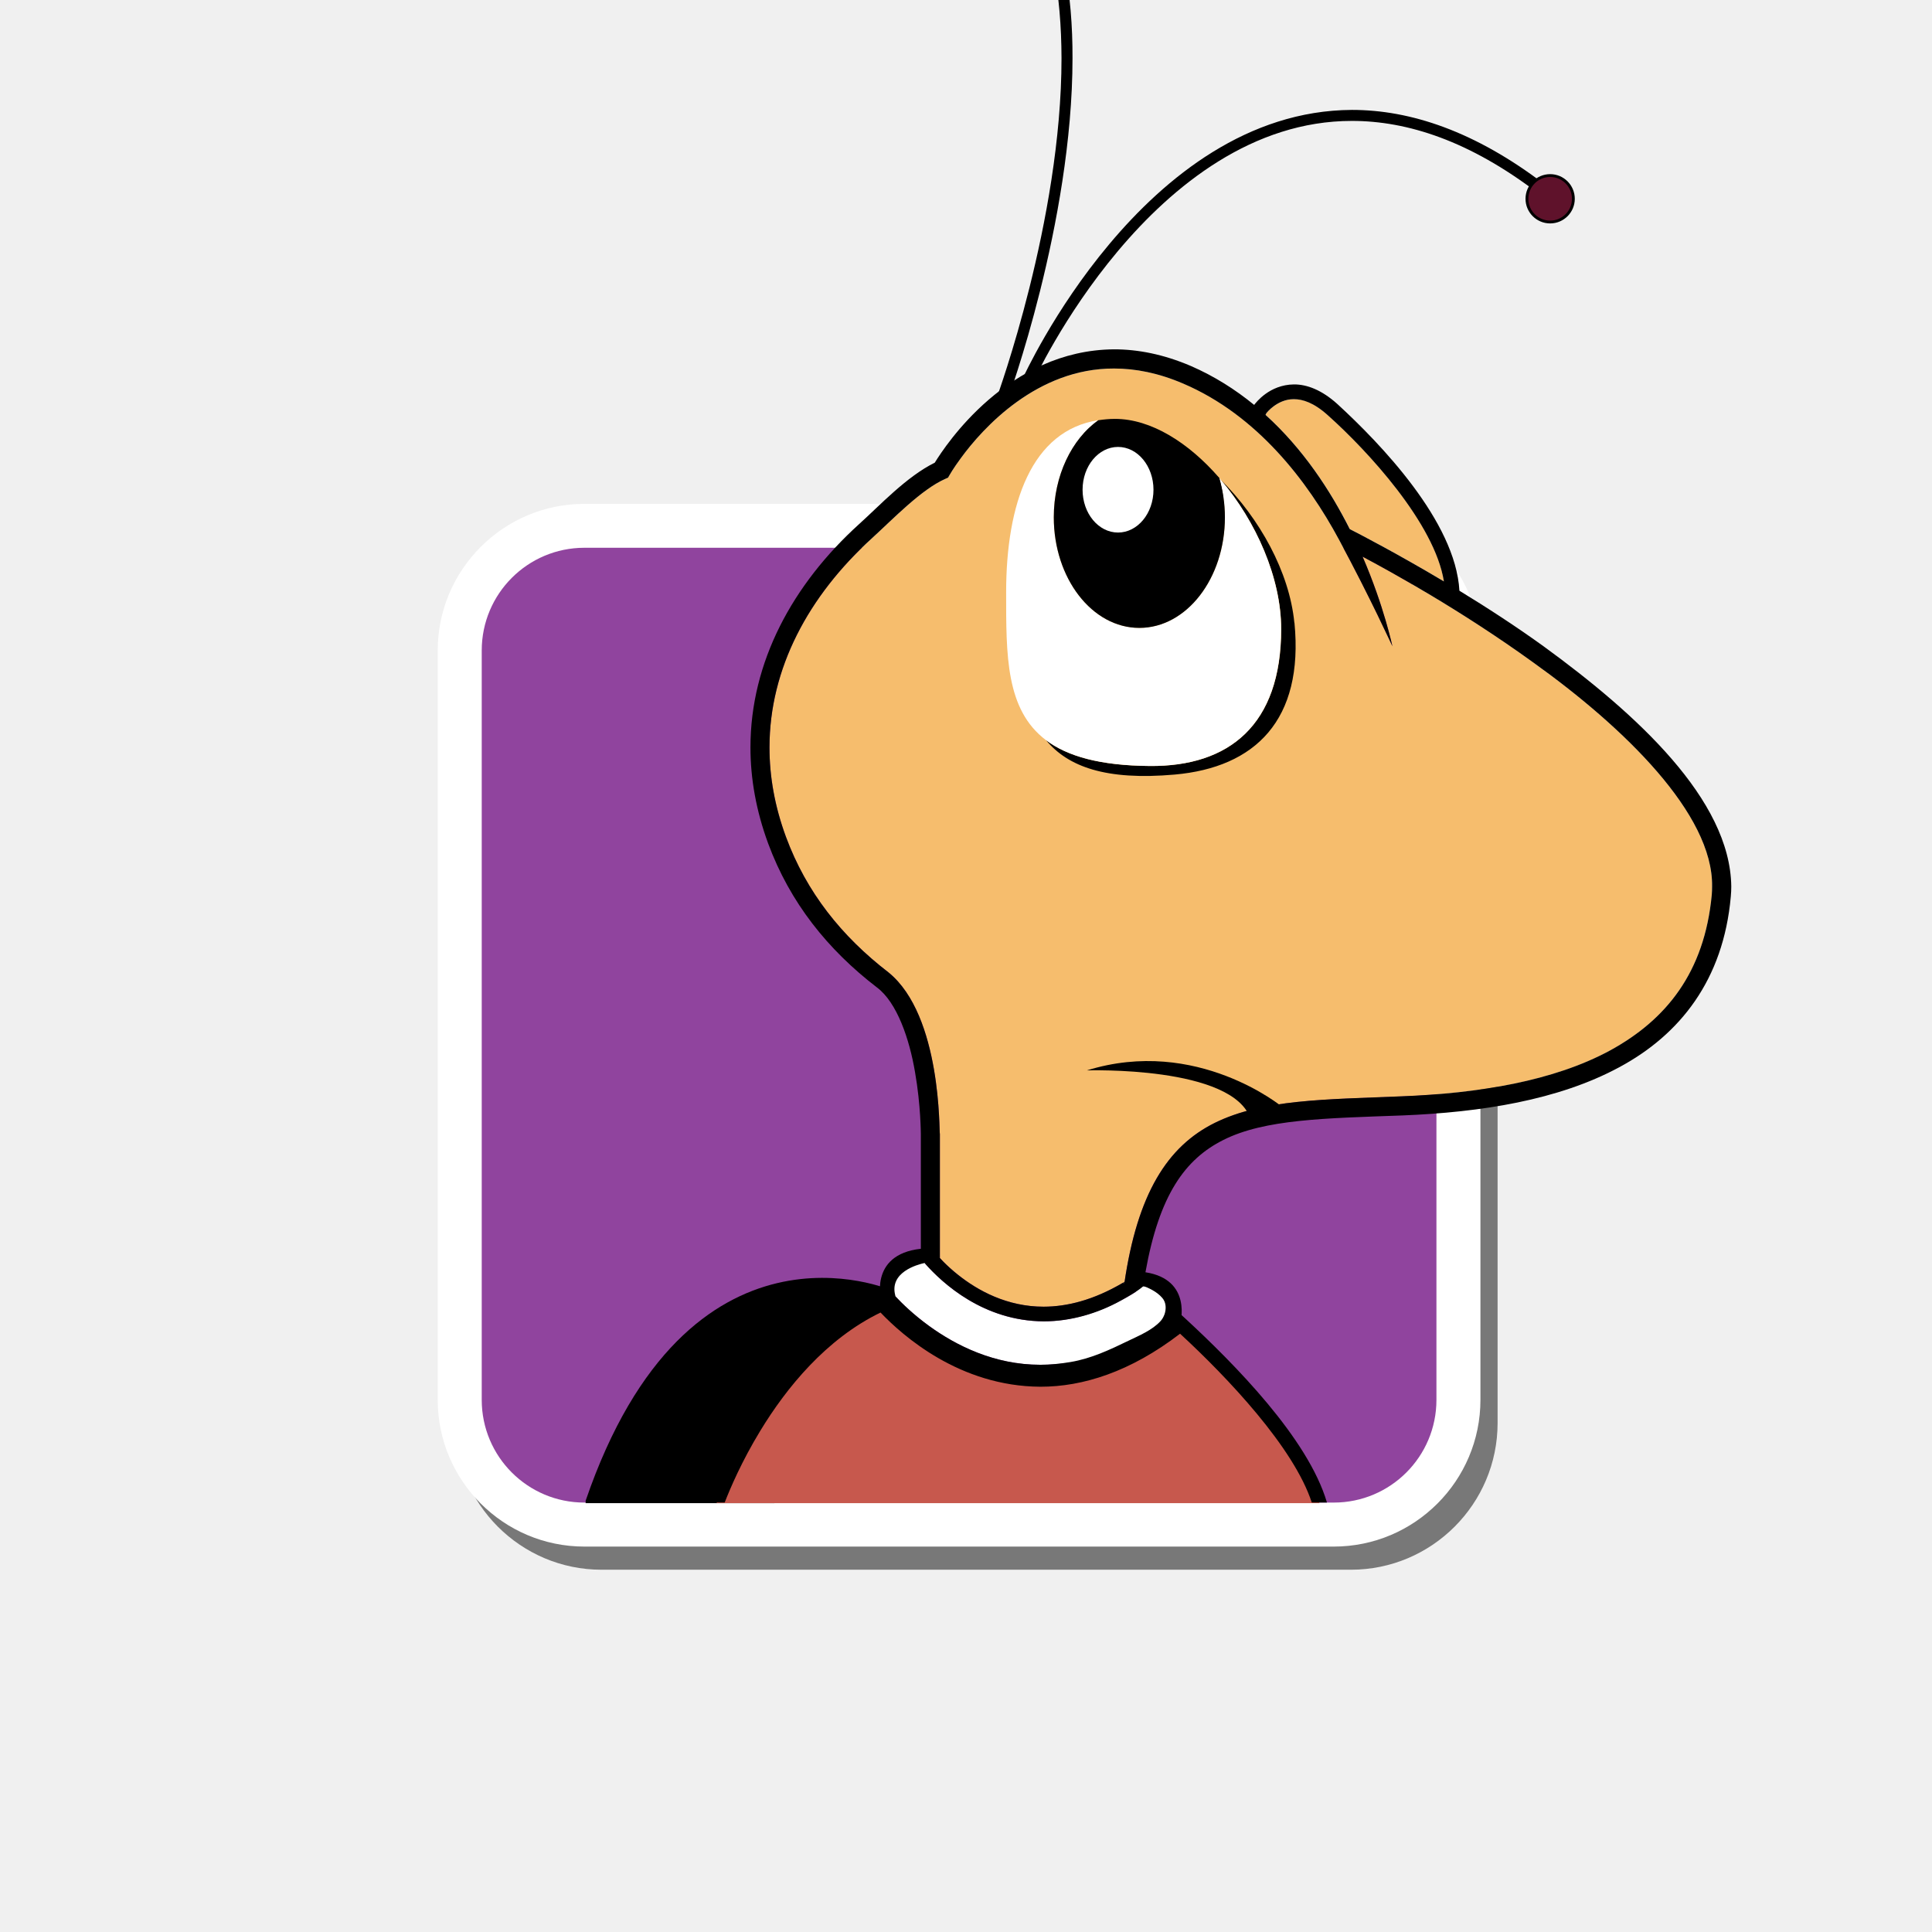
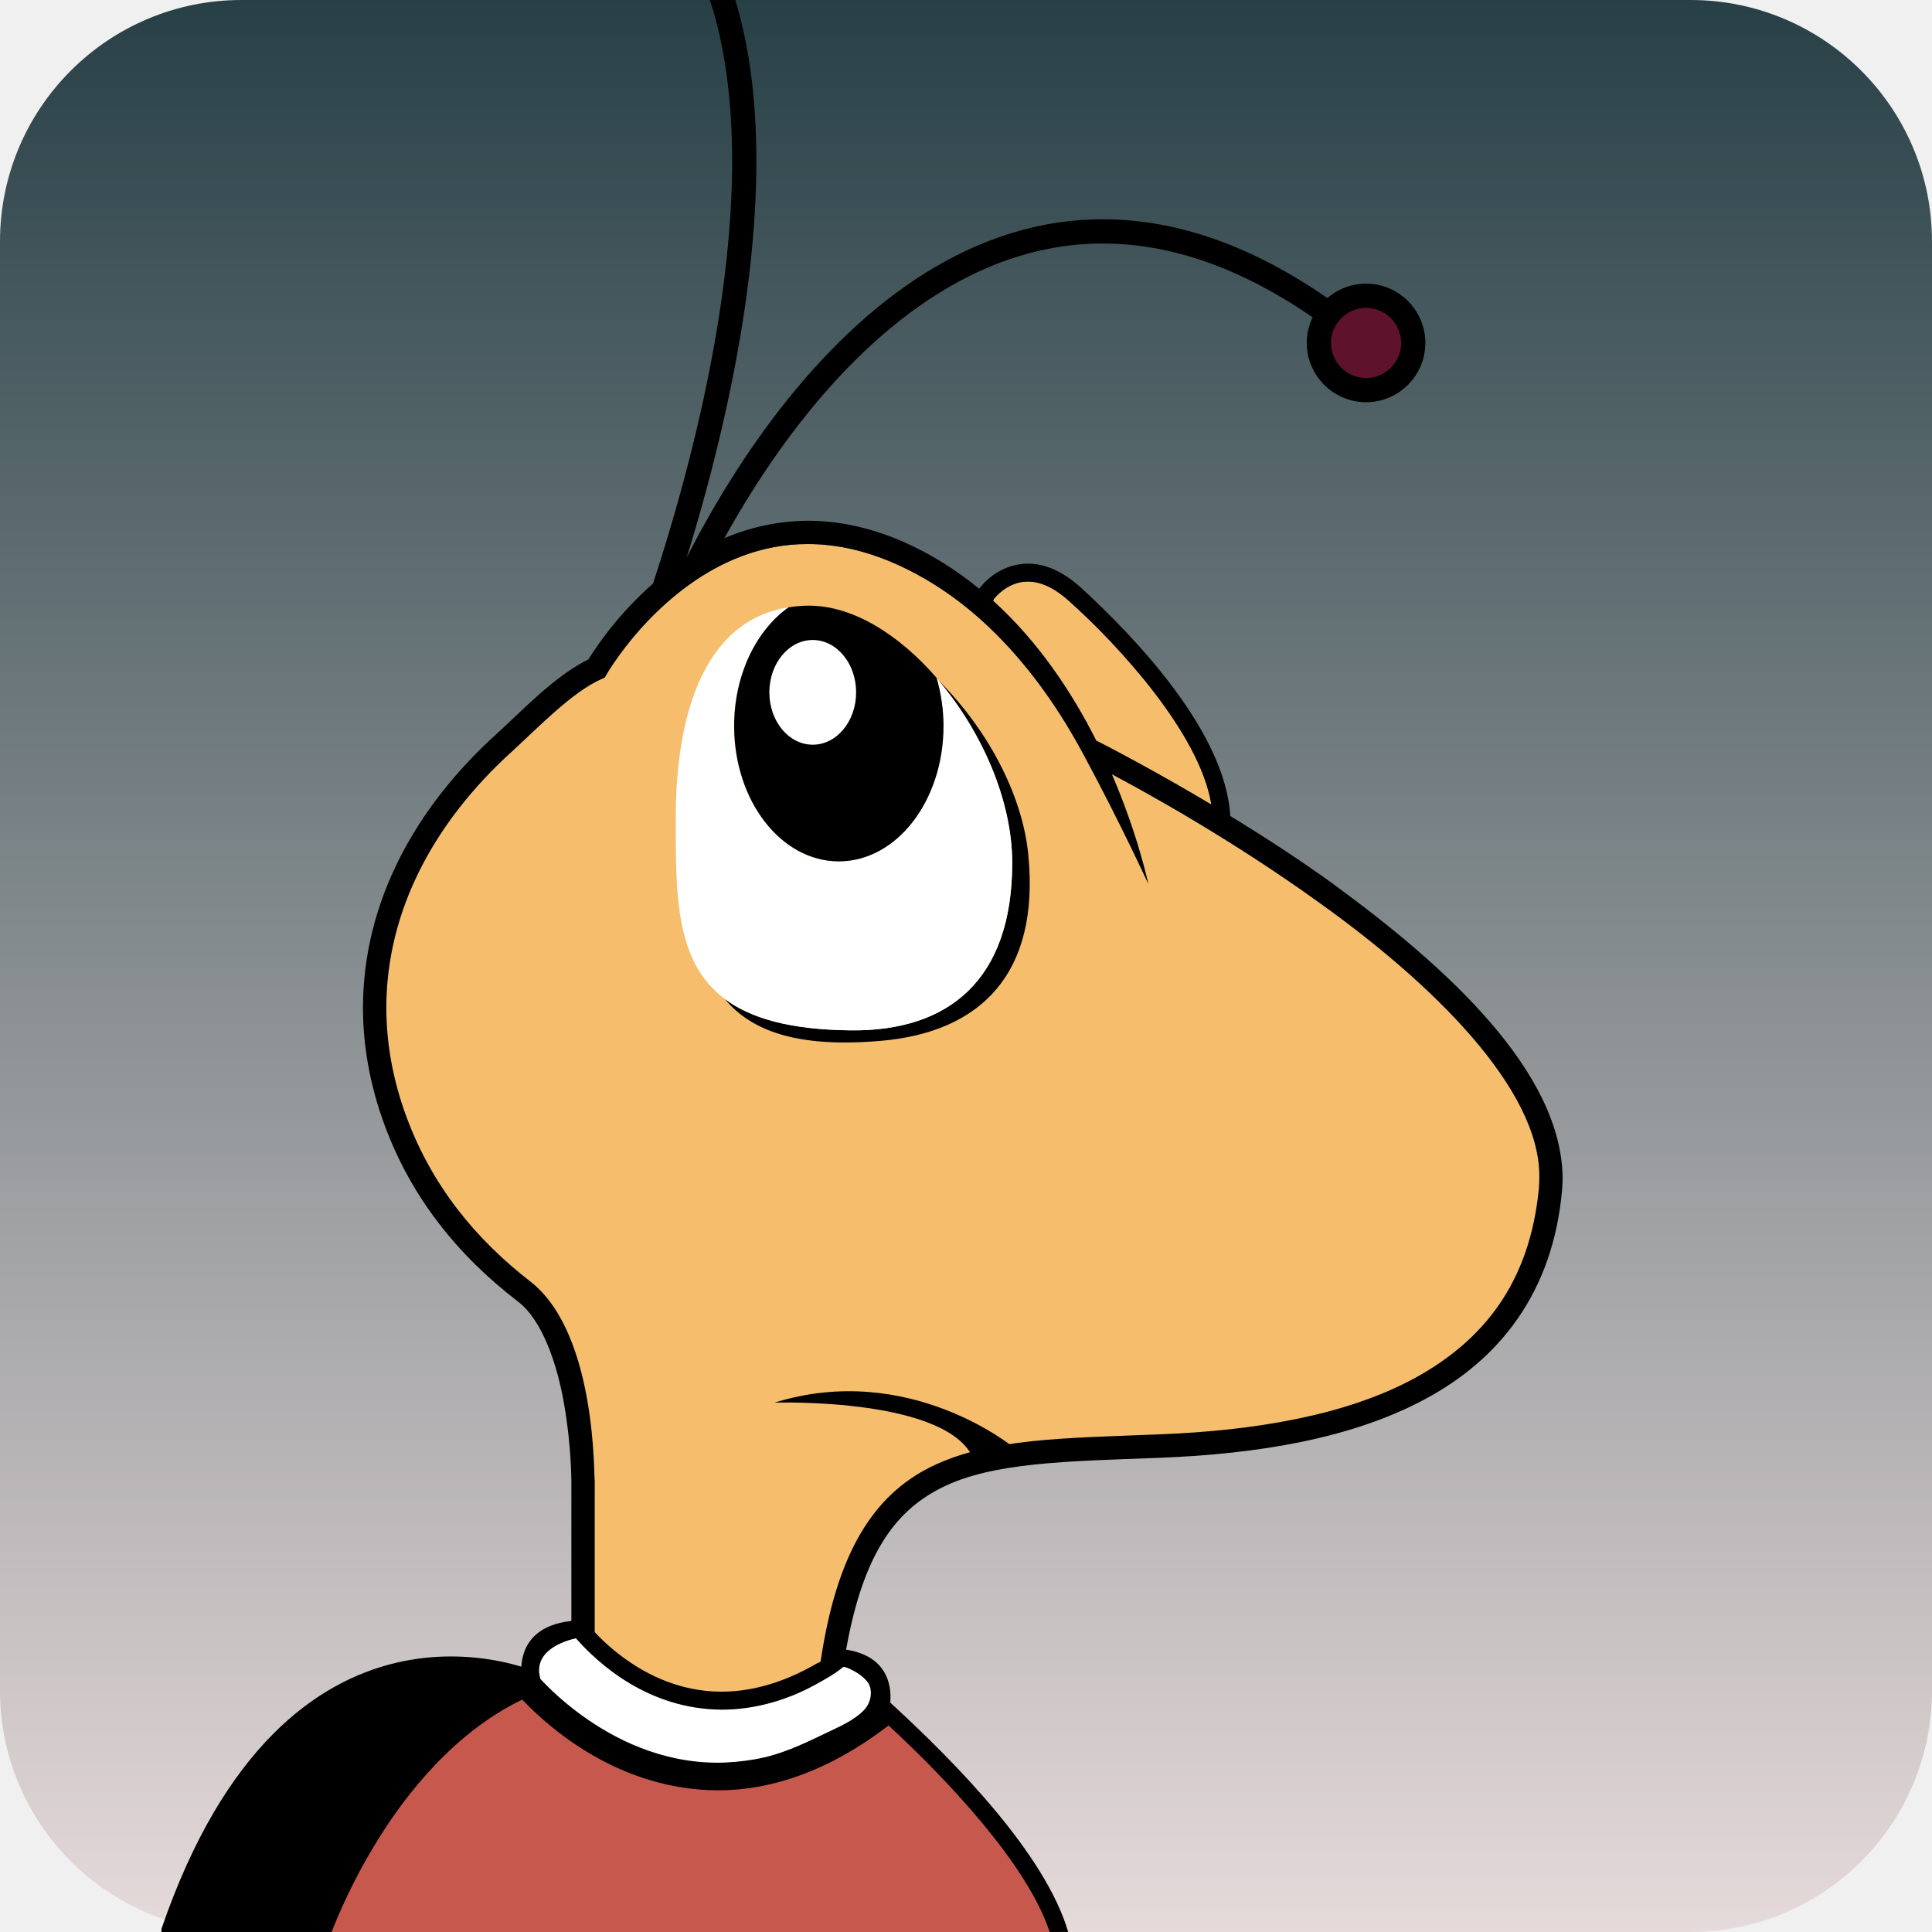
- <svg xmlns="http://www.w3.org/2000/svg" version="1.1" viewBox="0 0 128 128">
-   <g transform="matrix(3.4543 0 0 3.4543 8.2747 -13.444)">
-     <path d="m24.456 16.482v-2.215h0.248c-0.362-0.17-0.764-0.267-1.189-0.267h-14.373c-1.551 0-2.813 1.262-2.813 2.813v14.372c0 1.552 1.262 2.814 2.813 2.814h14.373c1.551 0 2.813-1.262 2.813-2.814v-14.372c0-0.112-0.009-0.222-0.021-0.331z" opacity=".5" />
-     <path d="m23.186 33.555h-14.373c-1.551 0-2.813-1.262-2.813-2.814v-14.372c0-1.551 1.262-2.813 2.813-2.813h14.373c1.551 0 2.813 1.262 2.813 2.813v14.372c0 1.552-1.262 2.814-2.813 2.814" fill="#fff" />
-     <path d="m25.155 30.741c0 1.088-0.882 1.97-1.969 1.97h-14.373c-1.088 0-1.969-0.882-1.969-1.97v-14.373c0-1.088 0.882-1.97 1.969-1.97h14.373c1.088 0 1.969 0.882 1.969 1.97z" fill="#90449e" />
-     <path d="m27.009 16.595c-1.38-0.998-2.756-1.754-3.27-2.027 0.414 0.959 0.567 1.712 0.572 1.718-0.003-4.35e-4 -0.418-0.919-1.023-2.041-0.604-1.124-1.569-2.389-2.988-2.996-0.482-0.206-0.923-0.289-1.327-0.289-1.476-0.005-2.518 1.14-2.944 1.725-0.142 0.193-0.211 0.315-0.211 0.316l-0.03 0.052-0.054 0.024c-0.456 0.202-0.987 0.755-1.405 1.138-1.222 1.108-1.966 2.502-1.966 4.014 0 0.555 0.1 1.128 0.316 1.714 0.394 1.065 1.067 1.907 1.966 2.599 1.026 0.832 0.969 3.082 0.986 3.1v2.378c0.024 0.025 0.044 0.048 0.071 0.075 0.077 0.077 0.167 0.159 0.271 0.242 0.389 0.312 0.949 0.617 1.648 0.617 0.445-4.35e-4 0.95-0.123 1.516-0.455l0.033 0.004c0.25-1.713 0.823-2.625 1.736-3.075 0.918-0.451 2.1-0.447 3.585-0.508 1.475-0.057 2.91-0.292 3.991-0.878 1.08-0.589 1.813-1.498 1.954-2.988 0.004-0.053 0.006-0.107 0.006-0.16 0.021-1.388-1.685-3.048-3.433-4.298" fill="#f6bd6d" />
-   </g>
-   <g transform="matrix(3.4543 0 0 3.4543 8.2747 -13.444)">
-     <path d="m12.459 32.722 2.242-4.083s-3.895-1.709-5.864 4.036v0.047z" />
-     <path d="m16.733 11.49c-0.002-0.005 1.232-3.37 1.231-6.483-0.007-2.431-0.733-4.646-3.329-5.077l0.034-0.208c2.739 0.451 3.514 2.83 3.506 5.285-6.49e-4 3.165-1.243 6.55-1.244 6.556z" />
-     <path d="m17.228 11.131c0.009-0.003 2.303-5.113 6.307-5.131 1.118 0 2.359 0.407 3.701 1.433l-0.129 0.167c-1.314-1.004-2.507-1.389-3.572-1.389-1.904-1e-3 -3.434 1.24-4.489 2.496-1.054 1.255-1.624 2.508-1.625 2.511z" />
-     <path d="m20.94 13.012c0.058 0.143 0.1 0.297 0.134 0.456-0.018-0.139-0.045-0.274-0.082-0.402-0.018-0.017-0.034-0.036-0.052-0.053" />
-     <path d="m22.43 15.837c-0.095-0.977-0.667-2.003-1.41-2.742 0.677 0.797 1.158 1.879 1.158 2.863 0 1.839-0.999 2.639-2.52 2.626-0.958-0.007-1.583-0.188-1.99-0.495 0.42 0.507 1.144 0.776 2.467 0.659 1.544-0.137 2.478-1.046 2.297-2.911" />
-     <path d="m18.479 12.12c-0.004 1e-3 -0.009 0.003-0.012 0.004-0.034 0.033-0.066 0.069-0.097 0.106 0.036-0.038 0.071-0.076 0.11-0.11" />
-   </g>
-   <g transform="matrix(3.4543 0 0 3.4543 8.2747 -13.444)">
-     <path d="m20.989 13.057c7.53e-4 0.003 1e-3 0.005 0.002 0.008 0.01 0.009 0.019 0.02 0.029 0.029-0.01-0.013-0.02-0.026-0.031-0.038" fill="#fff" />
-     <path d="m21.02 13.095c-0.01-0.011-0.019-0.02-0.029-0.029 0.038 0.129 0.064 0.264 0.082 0.402 0.015 0.113 0.025 0.227 0.025 0.345 0 1.172-0.735 2.122-1.641 2.122-0.906 0-1.641-0.95-1.641-2.122 0-0.631 0.215-1.194 0.553-1.583 0.032-0.036 0.064-0.073 0.097-0.106 0.064-0.063 0.132-0.122 0.203-0.173-1.281 0.198-1.767 1.6-1.767 3.303 0 1.205-0.01 2.25 0.764 2.834 0.408 0.308 1.032 0.487 1.99 0.495 1.522 0.013 2.52-0.787 2.52-2.626 0-0.984-0.481-2.066-1.158-2.863" fill="#fff" />
-     <path d="m17.816 13.813c0 1.172 0.735 2.122 1.641 2.122 0.906 0 1.641-0.95 1.641-2.122 0-0.267-0.04-0.521-0.109-0.756-0.583-0.672-1.306-1.131-2-1.131-0.112 0-0.218 0.011-0.32 0.026-0.508 0.361-0.853 1.059-0.853 1.861" />
-     <path d="m19.728 13.285c0 0.453-0.305 0.821-0.68 0.821-0.376 0-0.68-0.368-0.68-0.821 0-0.453 0.304-0.821 0.68-0.821 0.376 0 0.68 0.368 0.68 0.821" fill="#fff" />
-     <path d="m15.145 27.877 3.18e-4 -3.21e-4c-2.17e-4 -2.06e-4 -3.18e-4 -2.06e-4 -3.18e-4 -2.06e-4z" fill="#231e1f" />
-     <path d="m19.476 28.617c0.012-0.007 0.024-0.015 0.036-0.023l-0.156-0.233c-0.074 0.05-0.147 0.094-0.219 0.137l0.227 0.027s0.041 0.033 0.112 0.092" fill="#231e1f" />
-     <path d="m15.378 28.056 0.324 0.038-0.071-0.008z" fill="#f6bd6d" />
-     <path d="m23.494 14.04c0.174 0.089 0.898 0.462 1.805 1.003-0.177-1.112-1.464-2.507-2.229-3.189-0.267-0.24-0.48-0.306-0.647-0.306-0.166-5.38e-4 -0.301 0.069-0.397 0.142-0.071 0.054-0.114 0.104-0.132 0.127l-0.015 0.032c0.72 0.652 1.243 1.451 1.616 2.191" fill="#f6bd6d" />
-     <path d="m22.201 25.125s-1.641-1.36-3.751-0.703c0 0 2.814-0.094 3.142 0.938z" />
-     <path d="m14.558-0.267c0 0.246-0.199 0.446-0.446 0.446-0.246 0-0.445-0.2-0.445-0.446 0-0.246 0.2-0.445 0.445-0.445 0.246 0 0.446 0.2 0.446 0.445" fill="#9c61a4" />
-     <path d="m14.558-0.267c0 0.246-0.199 0.446-0.446 0.446-0.246 0-0.445-0.2-0.445-0.446 0-0.246 0.2-0.445 0.445-0.445 0.246 0 0.446 0.2 0.446 0.445z" fill="#5f122b" stroke="#000" stroke-width=".054" />
-     <path d="m27.782 7.704c0 0.246-0.199 0.446-0.445 0.446-0.246 0-0.445-0.2-0.445-0.446 0-0.246 0.199-0.445 0.445-0.445 0.246 0 0.445 0.2 0.445 0.445" fill="#5f122b" />
-   </g>
-   <path d="m104.24 13.17c0 0.85-0.689 1.539-1.538 1.539-0.85 0-1.539-0.689-1.539-1.539 0-0.849 0.689-1.539 1.539-1.539 0.849 0 1.538 0.689 1.538 1.539z" fill="none" stroke="#000" stroke-width=".187" />
-   <g transform="matrix(3.4543 0 0 3.4543 8.2747 -13.444)">
-     <path d="m20.091 28.881c0-0.231-0.169-0.418-0.378-0.418-0.139 0-0.26 0.084-0.325 0.208-0.643 0.403-1.237 0.564-1.763 0.564h-0.003c-1.136-0.005-1.916-0.706-2.267-1.099l0.015-0.139-0.229 0.088-0.299 0.158-0.097 0.062-0.053 0.264 0.077 0.157-0.009 0.011c0.132 0.143 0.357 0.364 0.665 0.587 0.516 0.375 1.251 0.745 2.133 0.744 0.653-6.51e-4 1.392-0.146 2.203-0.711 0.185-0.028 0.33-0.263 0.33-0.475" fill="#fff" />
-     <path d="m30.436 21.053c-0.14 1.49-0.874 2.399-1.954 2.988-1.081 0.586-2.517 0.82-3.991 0.878-1.485 0.061-2.667 0.057-3.585 0.508-0.913 0.451-1.486 1.363-1.736 3.075l-0.033-0.004c-0.566 0.332-1.071 0.455-1.516 0.456-0.7 0-1.26-0.306-1.649-0.617-0.104-0.083-0.193-0.165-0.27-0.242l-0.324-0.038 0.253 0.03 0.071 0.008c-0.027-0.027-0.047-0.05-0.071-0.075v-2.378c-0.017-0.018 0.041-2.268-0.986-3.1-0.898-0.692-1.572-1.534-1.966-2.599-0.216-0.586-0.316-1.159-0.316-1.714 0-1.513 0.745-2.906 1.966-4.014 0.418-0.382 0.948-0.936 1.405-1.138l0.054-0.024 0.03-0.052c0-5.58e-4 0.069-0.123 0.211-0.316 0.425-0.585 1.468-1.731 2.944-1.725 0.404 0 0.845 0.083 1.327 0.29 1.419 0.607 2.384 1.872 2.988 2.996 0.605 1.122 1.02 2.04 1.023 2.041-0.004-0.005-0.158-0.759-0.572-1.718 0.514 0.272 1.89 1.029 3.27 2.027 1.748 1.25 3.454 2.91 3.433 4.298 0 0.053-0.002 0.107-0.006 0.16m-10.501 8.057c-0.017 0.046-0.043 0.088-0.073 0.121-0.16 0.173-0.405 0.274-0.614 0.375-0.36 0.174-0.712 0.341-1.11 0.408-0.19 0.032-0.387 0.053-0.58 0.053-0.883 5.47e-4 -1.617-0.37-2.133-0.744-0.296-0.215-0.512-0.425-0.646-0.568-0.002-0.007-0.003-0.013-0.004-0.02-0.114-0.441 0.416-0.588 0.562-0.62 0.341 0.389 1.129 1.113 2.287 1.119 0.513 0 1.032-0.149 1.478-0.398 0.142-0.079 0.297-0.164 0.422-0.268 0.025-0.021 0.16 0.054 0.182 0.066 0.071 0.039 0.138 0.089 0.191 0.151 0.077 0.088 0.079 0.217 0.039 0.325m1.957-17.294c0.018-0.023 0.062-0.074 0.132-0.127 0.096-0.073 0.231-0.143 0.397-0.142 0.167 5.38e-4 0.38 0.066 0.647 0.306 0.765 0.682 2.052 2.077 2.229 3.189-0.906-0.54-1.631-0.914-1.805-1.003-0.373-0.74-0.895-1.539-1.616-2.191zm5.331 4.481c-0.542-0.392-1.106-0.757-1.628-1.076-0.075-1.33-1.517-2.824-2.338-3.578-0.302-0.274-0.588-0.38-0.835-0.379-0.471 0.005-0.728 0.347-0.764 0.393-0.359-0.293-0.761-0.55-1.215-0.747-0.523-0.224-1.016-0.319-1.471-0.319-2.037 0.014-3.233 1.839-3.44 2.174-0.543 0.268-1.054 0.821-1.449 1.176-1.278 1.158-2.086 2.647-2.086 4.285 0 0.599 0.109 1.216 0.339 1.841 0.419 1.135 1.143 2.038 2.086 2.762 0.387 0.288 0.625 0.993 0.732 1.628 0.111 0.633 0.11 1.18 0.111 1.182v2.203c-1.017 0.112-0.756 1.024-0.756 1.024l0.017 0.028c-6.53e-4 2.26e-4 -0.001 4.33e-4 -0.002 6.5e-4 0.356 0.391 1.458 1.447 3.034 1.453h0.003c0.762 0 1.628-0.267 2.545-0.959 0.062-0.034 0.118-0.086 0.118-0.086l0.002-0.003c0.006-0.004 0.012-0.007 0.017-0.013-0.002-1e-3 -0.004-0.004-0.006-0.005l0.003-0.005s0.239-0.843-0.667-0.984c0.264-1.483 0.76-2.17 1.495-2.538 0.794-0.399 1.944-0.415 3.437-0.47 1.503-0.06 2.987-0.294 4.151-0.922 1.165-0.624 2.002-1.673 2.144-3.277 0.006-0.065 0.009-0.129 0.009-0.193-0.02-1.669-1.823-3.31-3.584-4.594" />
-     <path d="m22.911 32.722c-0.353-1.162-1.735-2.579-2.667-3.434-0.969 0.772-1.883 1.061-2.683 1.061h-0.003c-1.576-0.005-2.678-1.061-3.034-1.453-1.965 0.893-2.951 3.23-3.176 3.826z" fill="#c7584d" />
-     <path d="m11.504 32.71c0.105-0.27 0.326-0.79 0.681-1.373 0.501-0.826 1.264-1.765 2.308-2.271 0.428 0.448 1.518 1.415 3.066 1.423h0.003c0.808 5.47e-4 1.721-0.283 2.676-1.017 0.909 0.839 2.181 2.18 2.526 3.238h0.291c-0.362-1.231-1.77-2.654-2.714-3.527l-0.089-0.081-0.095 0.075c-0.949 0.756-1.829 1.03-2.595 1.03h-0.003c-1.509-0.003-2.585-1.026-2.929-1.407l-0.069-0.076-0.093 0.042c-2.075 0.952-3.062 3.402-3.262 3.943z" />
+ <svg xmlns="http://www.w3.org/2000/svg" id="SVGRoot" width="128px" height="128px" version="1.1" viewBox="0 0 128 128">
+   <defs>
+     <clipPath id="clipPath10738">
+       <rect x="248" width="128" height="128" ry="0" />
+     </clipPath>
+     <linearGradient id="linearGradient7720" x1="86" x2="86" y1="32" gradientTransform="matrix(4,0,0,4,-8,0)" gradientUnits="userSpaceOnUse">
+       <stop stop-color="#e6dada" offset="0" />
+       <stop stop-color="#274046" offset="1" />
+     </linearGradient>
+   </defs>
+   <g transform="translate(-248)" clip-path="url(#clipPath10738)">
+     <rect x="248" width="128" height="128" ry="16" fill="url(#linearGradient7720)" stroke-linecap="round" stroke-linejoin="round" stroke-width="12" />
+     <g stroke-width=".125">
+       <path d="m335.48 59.856c-5.832-4.215-11.644-7.413-13.818-8.565 1.751 4.053 2.398 7.234 2.417 7.259-0.012-0.002-1.766-3.882-4.324-8.622-2.554-4.75-6.628-10.096-12.625-12.66-2.035-0.872-3.9-1.223-5.606-1.223-6.235-0.022-10.641 4.819-12.439 7.289-0.599 0.816-0.892 1.331-0.892 1.334l-0.125 0.219-0.229 0.103c-1.928 0.852-4.17 3.192-5.936 4.808-5.162 4.683-8.309 10.57-8.309 16.962 0 2.346 0.423 4.767 1.336 7.242 1.665 4.498 4.511 8.057 8.306 10.98 4.337 3.514 4.094 13.022 4.165 13.098v10.048c0.1 0.105 0.188 0.204 0.301 0.318 0.326 0.324 0.705 0.672 1.143 1.023 1.643 1.317 4.009 2.609 6.965 2.609 1.879-2e-3 4.014-0.521 6.404-1.925l0.139 0.018c1.055-7.237 3.478-11.091 7.336-12.995 3.879-1.906 8.873-1.889 15.148-2.147 6.231-0.242 12.298-1.235 16.865-3.71 4.563-2.489 7.662-6.329 8.255-12.625 0.019-0.225 0.025-0.452 0.025-0.678 0.087-5.864-7.12-12.878-14.506-18.16" fill="#f6bd6d" />
+       <path d="m274 128 9.474-17.251s-16.459-7.22-24.78 17.052v0.199z" />
+       <path d="m309.83 44.719c0.245 0.604 0.423 1.255 0.566 1.925-0.076-0.587-0.188-1.157-0.347-1.7-0.075-0.073-0.144-0.154-0.219-0.226" />
+       <path d="m316.13 56.652c-0.401-4.13-2.82-8.464-5.959-11.584 2.862 3.367 4.892 7.938 4.892 12.097 0 7.77-4.22 11.151-10.65 11.096-4.048-0.03-6.688-0.794-8.411-2.093 1.773 2.144 4.836 3.28 10.422 2.784 6.525-0.58 10.47-4.421 9.705-12.3" />
+       <path d="m299.44 40.95c-0.018 0.004-0.036 0.013-0.049 0.017-0.143 0.141-0.278 0.294-0.412 0.448 0.152-0.159 0.3-0.322 0.464-0.464" />
+       <path d="m310.04 44.906c3e-3 0.013 4e-3 0.022 6e-3 0.035 0.043 0.039 0.081 0.084 0.121 0.124-0.043-0.055-0.084-0.11-0.13-0.162" fill="#fff" />
+       <path d="m310.17 45.069c-0.043-0.045-0.08-0.084-0.121-0.124 0.158 0.544 0.27 1.114 0.347 1.7 0.062 0.476 0.106 0.96 0.106 1.458 0 4.952-3.104 8.966-6.935 8.966-3.83 0-6.935-4.014-6.935-8.966 0-2.665 0.908-5.045 2.336-6.687 0.134-0.154 0.269-0.307 0.412-0.447 0.272-0.268 0.556-0.516 0.857-0.73-5.412 0.837-7.467 6.76-7.467 13.958 0 5.09-0.043 9.506 3.23 11.974 1.722 1.299 4.362 2.06 8.411 2.094 6.429 0.055 10.65-3.326 10.65-11.096 0-4.158-2.03-8.73-4.892-12.097" fill="#fff" />
+       <path d="m296.64 48.101c0 4.952 3.105 8.966 6.935 8.966s6.935-4.014 6.935-8.966c0-1.127-0.168-2.201-0.462-3.195-2.461-2.838-5.517-4.78-8.452-4.78-0.475 0-0.92 0.045-1.351 0.111-2.148 1.523-3.605 4.473-3.605 7.864" />
+       <path d="m304.72 45.87c0 1.916-1.287 3.469-2.874 3.469-1.588 0-2.874-1.553-2.874-3.469 0-1.915 1.286-3.469 2.874-3.469 1.587 0 2.874 1.554 2.874 3.469" fill="#fff" />
+       <path d="m285.35 107.53 1e-3 -1e-3c-8.8e-4 -8.8e-4 -1e-3 -8.8e-4 -1e-3 -8.8e-4z" fill="#231e1f" />
+       <path d="m303.65 110.66c0.049-0.03 0.101-0.062 0.152-0.095l-0.658-0.985c-0.314 0.209-0.621 0.398-0.926 0.578l0.959 0.113s0.175 0.141 0.473 0.389" fill="#231e1f" />
+       <path d="m286.34 108.28 1.371 0.162-0.302-0.035z" fill="#f6bd6d" />
+       <path d="m320.63 49.061c0.735 0.374 3.796 1.954 7.625 4.237-0.75-4.699-6.188-10.594-9.419-13.475-1.13-1.015-2.029-1.292-2.733-1.294-0.703-0.002-1.272 0.291-1.679 0.6-0.298 0.227-0.482 0.44-0.56 0.538l-0.062 0.135c3.044 2.757 5.253 6.133 6.828 9.259" fill="#f6bd6d" />
+       <path d="m315.16 95.901s-6.935-5.746-15.851-2.972c0 0 11.89-0.397 13.276 3.962z" />
+     </g>
+     <path d="m341.63 22.72c0 1.726-1.399 3.126-3.124 3.126-1.726 0-3.125-1.4-3.125-3.126 0-1.725 1.399-3.125 3.125-3.125 1.725 0 3.124 1.4 3.124 3.125z" fill="#5f122b" stroke="#000" stroke-width="1.606" />
+     <g stroke-width=".125">
+       <path d="m306.25 111.77c0-0.974-0.715-1.765-1.597-1.765-0.589 0-1.097 0.355-1.375 0.879-2.716 1.701-5.228 2.382-7.45 2.382h-0.012c-4.801-0.022-8.097-2.982-9.578-4.643l0.062-0.587-0.966 0.371-1.263 0.669-0.409 0.261-0.223 1.114 0.327 0.662-0.036 0.045c0.56 0.603 1.506 1.536 2.809 2.482 2.18 1.583 5.285 3.146 9.014 3.144 2.759-3e-3 5.883-0.617 9.307-3.006 0.78-0.117 1.393-1.113 1.393-2.006" fill="#fff" />
+       <path d="m349.96 78.694c-0.592 6.297-3.692 10.137-8.255 12.626-4.567 2.474-10.635 3.467-16.866 3.709-6.274 0.258-11.268 0.24-15.148 2.147-3.858 1.904-6.281 5.758-7.336 12.995l-0.139-0.018c-2.39 1.403-4.526 1.922-6.404 1.925-2.956 0-5.322-1.292-6.966-2.609-0.439-0.35-0.817-0.699-1.143-1.022l-1.371-0.162 1.069 0.126 0.302 0.035c-0.114-0.114-0.201-0.213-0.302-0.318v-10.047c-0.071-0.074 0.172-9.583-4.165-13.098-3.795-2.923-6.641-6.482-8.306-10.98-0.914-2.475-1.336-4.897-1.336-7.242 0-6.393 3.146-12.28 8.309-16.962 1.766-1.616 4.008-3.956 5.936-4.808l0.229-0.103 0.125-0.219c0-0.002 0.292-0.518 0.891-1.334 1.798-2.47 6.204-7.314 12.439-7.289 1.707 0 3.572 0.351 5.606 1.223 5.998 2.564 10.072 7.91 12.626 12.66 2.557 4.74 4.309 8.62 4.323 8.623-0.019-0.022-0.666-3.207-2.417-7.259 2.173 1.151 7.987 4.349 13.818 8.564 7.387 5.282 14.594 12.296 14.506 18.16 0 0.226-6e-3 0.453-0.025 0.678m-44.369 34.046c-0.073 0.195-0.18 0.372-0.309 0.513-0.677 0.733-1.713 1.156-2.595 1.583-1.523 0.735-3.01 1.441-4.691 1.724-0.802 0.135-1.634 0.223-2.449 0.224-3.729 2e-3 -6.834-1.561-9.014-3.144-1.25-0.907-2.163-1.795-2.73-2.399-6e-3 -0.03-0.012-0.055-0.019-0.083-0.482-1.862 1.756-2.483 2.374-2.618 1.442 1.643 4.772 4.704 9.665 4.728 2.168 0 4.359-0.628 6.244-1.682 0.598-0.333 1.254-0.693 1.782-1.132 0.105-0.087 0.675 0.226 0.768 0.277 0.3 0.164 0.582 0.378 0.807 0.638 0.325 0.373 0.336 0.918 0.166 1.371m8.27-73.071c0.078-0.098 0.261-0.311 0.56-0.538 0.407-0.309 0.975-0.603 1.679-0.6 0.704 0.002 1.603 0.279 2.733 1.294 3.231 2.882 8.669 8.777 9.419 13.475-3.829-2.283-6.89-3.862-7.625-4.237-1.575-3.126-3.783-6.502-6.828-9.259zm22.526 18.935c-2.292-1.655-4.674-3.198-6.879-4.545-0.316-5.62-6.41-11.932-9.88-15.118-1.277-1.159-2.486-1.605-3.53-1.6-1.99 0.022-3.077 1.467-3.226 1.662-1.516-1.239-3.217-2.325-5.133-3.156-2.21-0.948-4.293-1.348-6.216-1.348-8.605 0.061-13.66 7.771-14.536 9.185-2.296 1.132-4.455 3.471-6.122 4.971-5.4 4.895-8.815 11.187-8.815 18.108 0 2.532 0.459 5.14 1.431 7.778 1.771 4.796 4.831 8.61 8.812 11.67 1.635 1.218 2.64 4.197 3.092 6.879 0.469 2.675 0.467 4.987 0.471 4.994v9.306c-4.298 0.475-3.196 4.329-3.196 4.329l0.073 0.116c-3e-3 1e-3 -6e-3 2e-3 -6e-3 3e-3 1.505 1.654 6.16 6.115 12.819 6.138h0.012c3.221 0 6.878-1.127 10.755-4.051 0.26-0.142 0.5-0.363 0.5-0.363l6e-3 -0.013c0.025-0.018 0.049-0.03 0.072-0.055-6e-3 -4e-3 -0.019-0.018-0.025-0.022l0.012-0.022s1.012-3.561-2.82-4.159c1.116-6.268 3.212-9.169 6.316-10.723 3.353-1.686 8.215-1.752 14.521-1.988 6.35-0.255 12.62-1.241 17.539-3.896 4.924-2.636 8.461-7.071 9.058-13.846 0.025-0.275 0.036-0.546 0.036-0.816-0.083-7.053-7.704-13.985-15.145-19.414" />
+       <path d="m318.16 128c-1.49-4.909-7.329-10.896-11.268-14.51-4.096 3.264-7.955 4.482-11.337 4.482h-0.012c-6.659-0.022-11.314-4.485-12.819-6.138-8.303 3.773-12.47 13.649-13.419 16.165z" fill="#c7584d" />
+       <path d="m269.97 128c0.442-1.14 1.379-3.338 2.876-5.803 2.117-3.492 5.34-7.456 9.75-9.594 1.808 1.894 6.414 5.977 12.955 6.011h0.012c3.413 2e-3 7.271-1.197 11.307-4.298 3.842 3.543 9.214 9.213 10.672 13.682h1.229c-1.53-5.2-7.478-11.213-11.469-14.901l-0.374-0.343-0.399 0.317c-4.011 3.194-7.727 4.352-10.966 4.354h-0.012c-6.376-0.013-10.924-4.337-12.378-5.943l-0.294-0.321-0.393 0.177c-8.77 4.022-12.94 14.375-13.785 16.66z" />
+     </g>
+     <g transform="matrix(.125 0 0 .125 248 -5.173e-8)" stroke="#000" stroke-width="12.85">
+       <path d="m368.58 300.57c57.45-113.84 176.37-250.86 338.35-132.3" fill="none" />
+       <path d="m351.76 312.71c56.766-172.84 79.69-384.36-78.891-409.03" fill="none" />
+       <path d="m277.09-98.898c0 13.807-11.194 25.006-24.994 25.006-13.806 0-25.001-11.2-25.001-25.006 0-13.8 11.194-25.001 25.001-25.001 13.801 0 24.994 11.201 24.994 25.001z" fill="#5f122b" />
+     </g>
  </g>
</svg>
